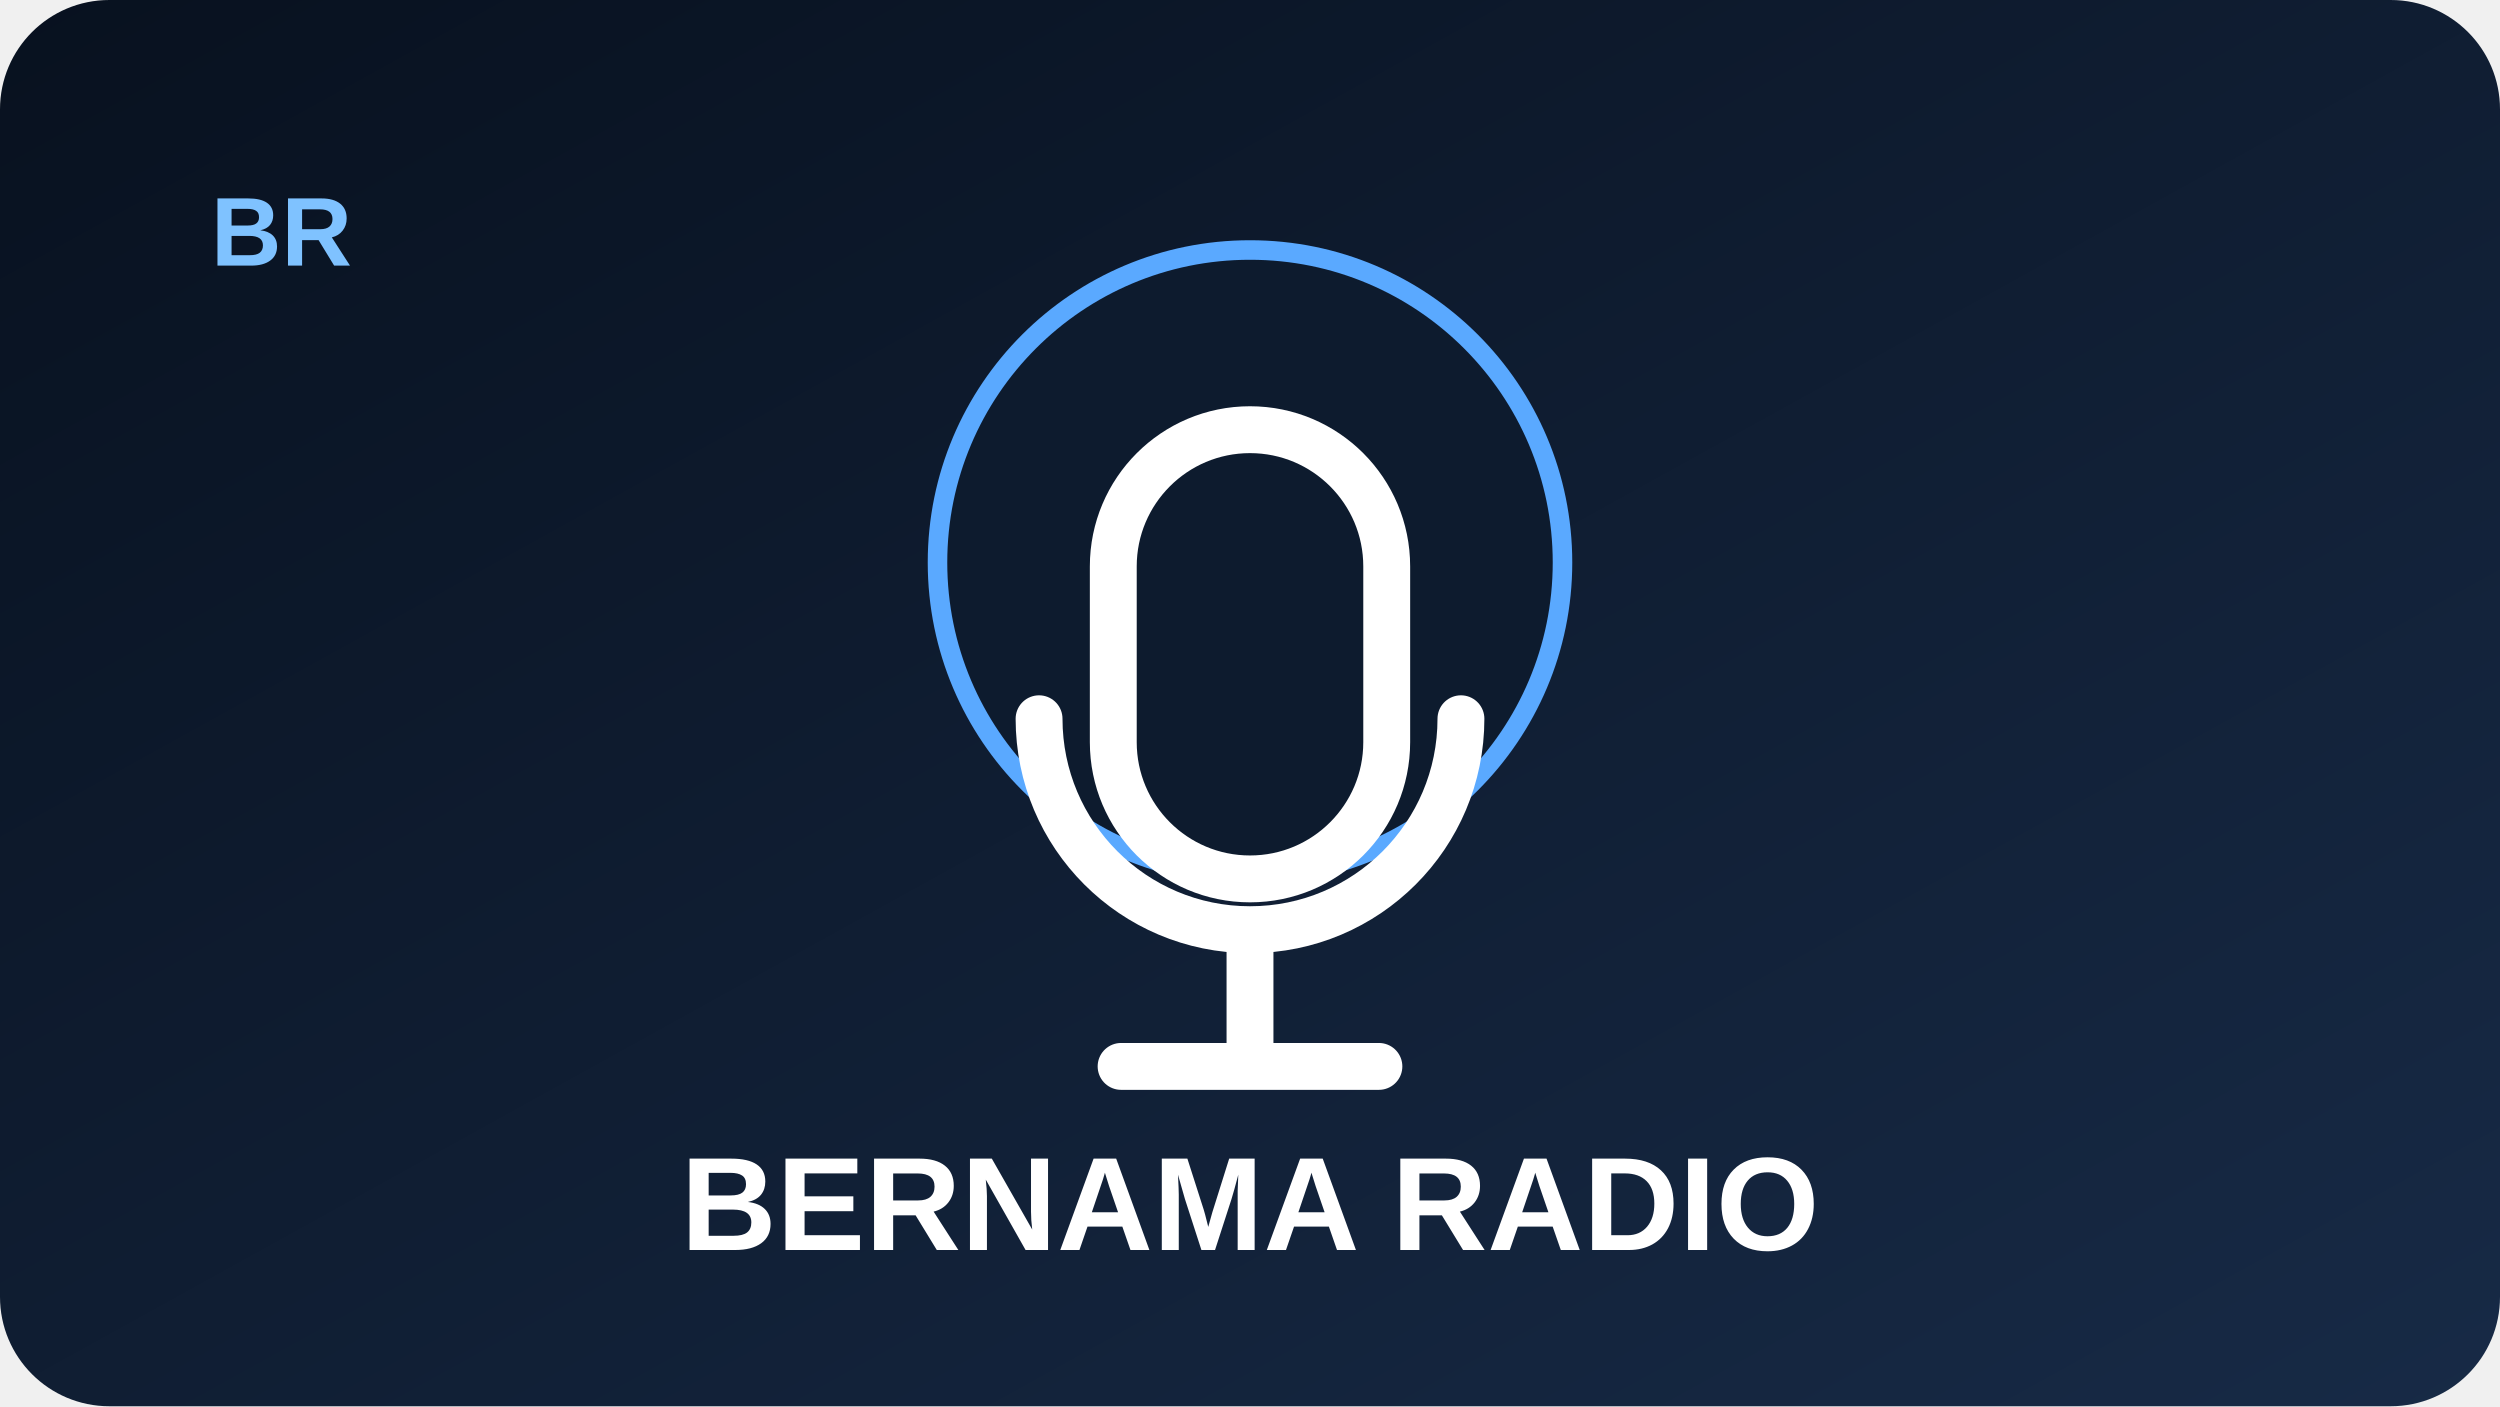
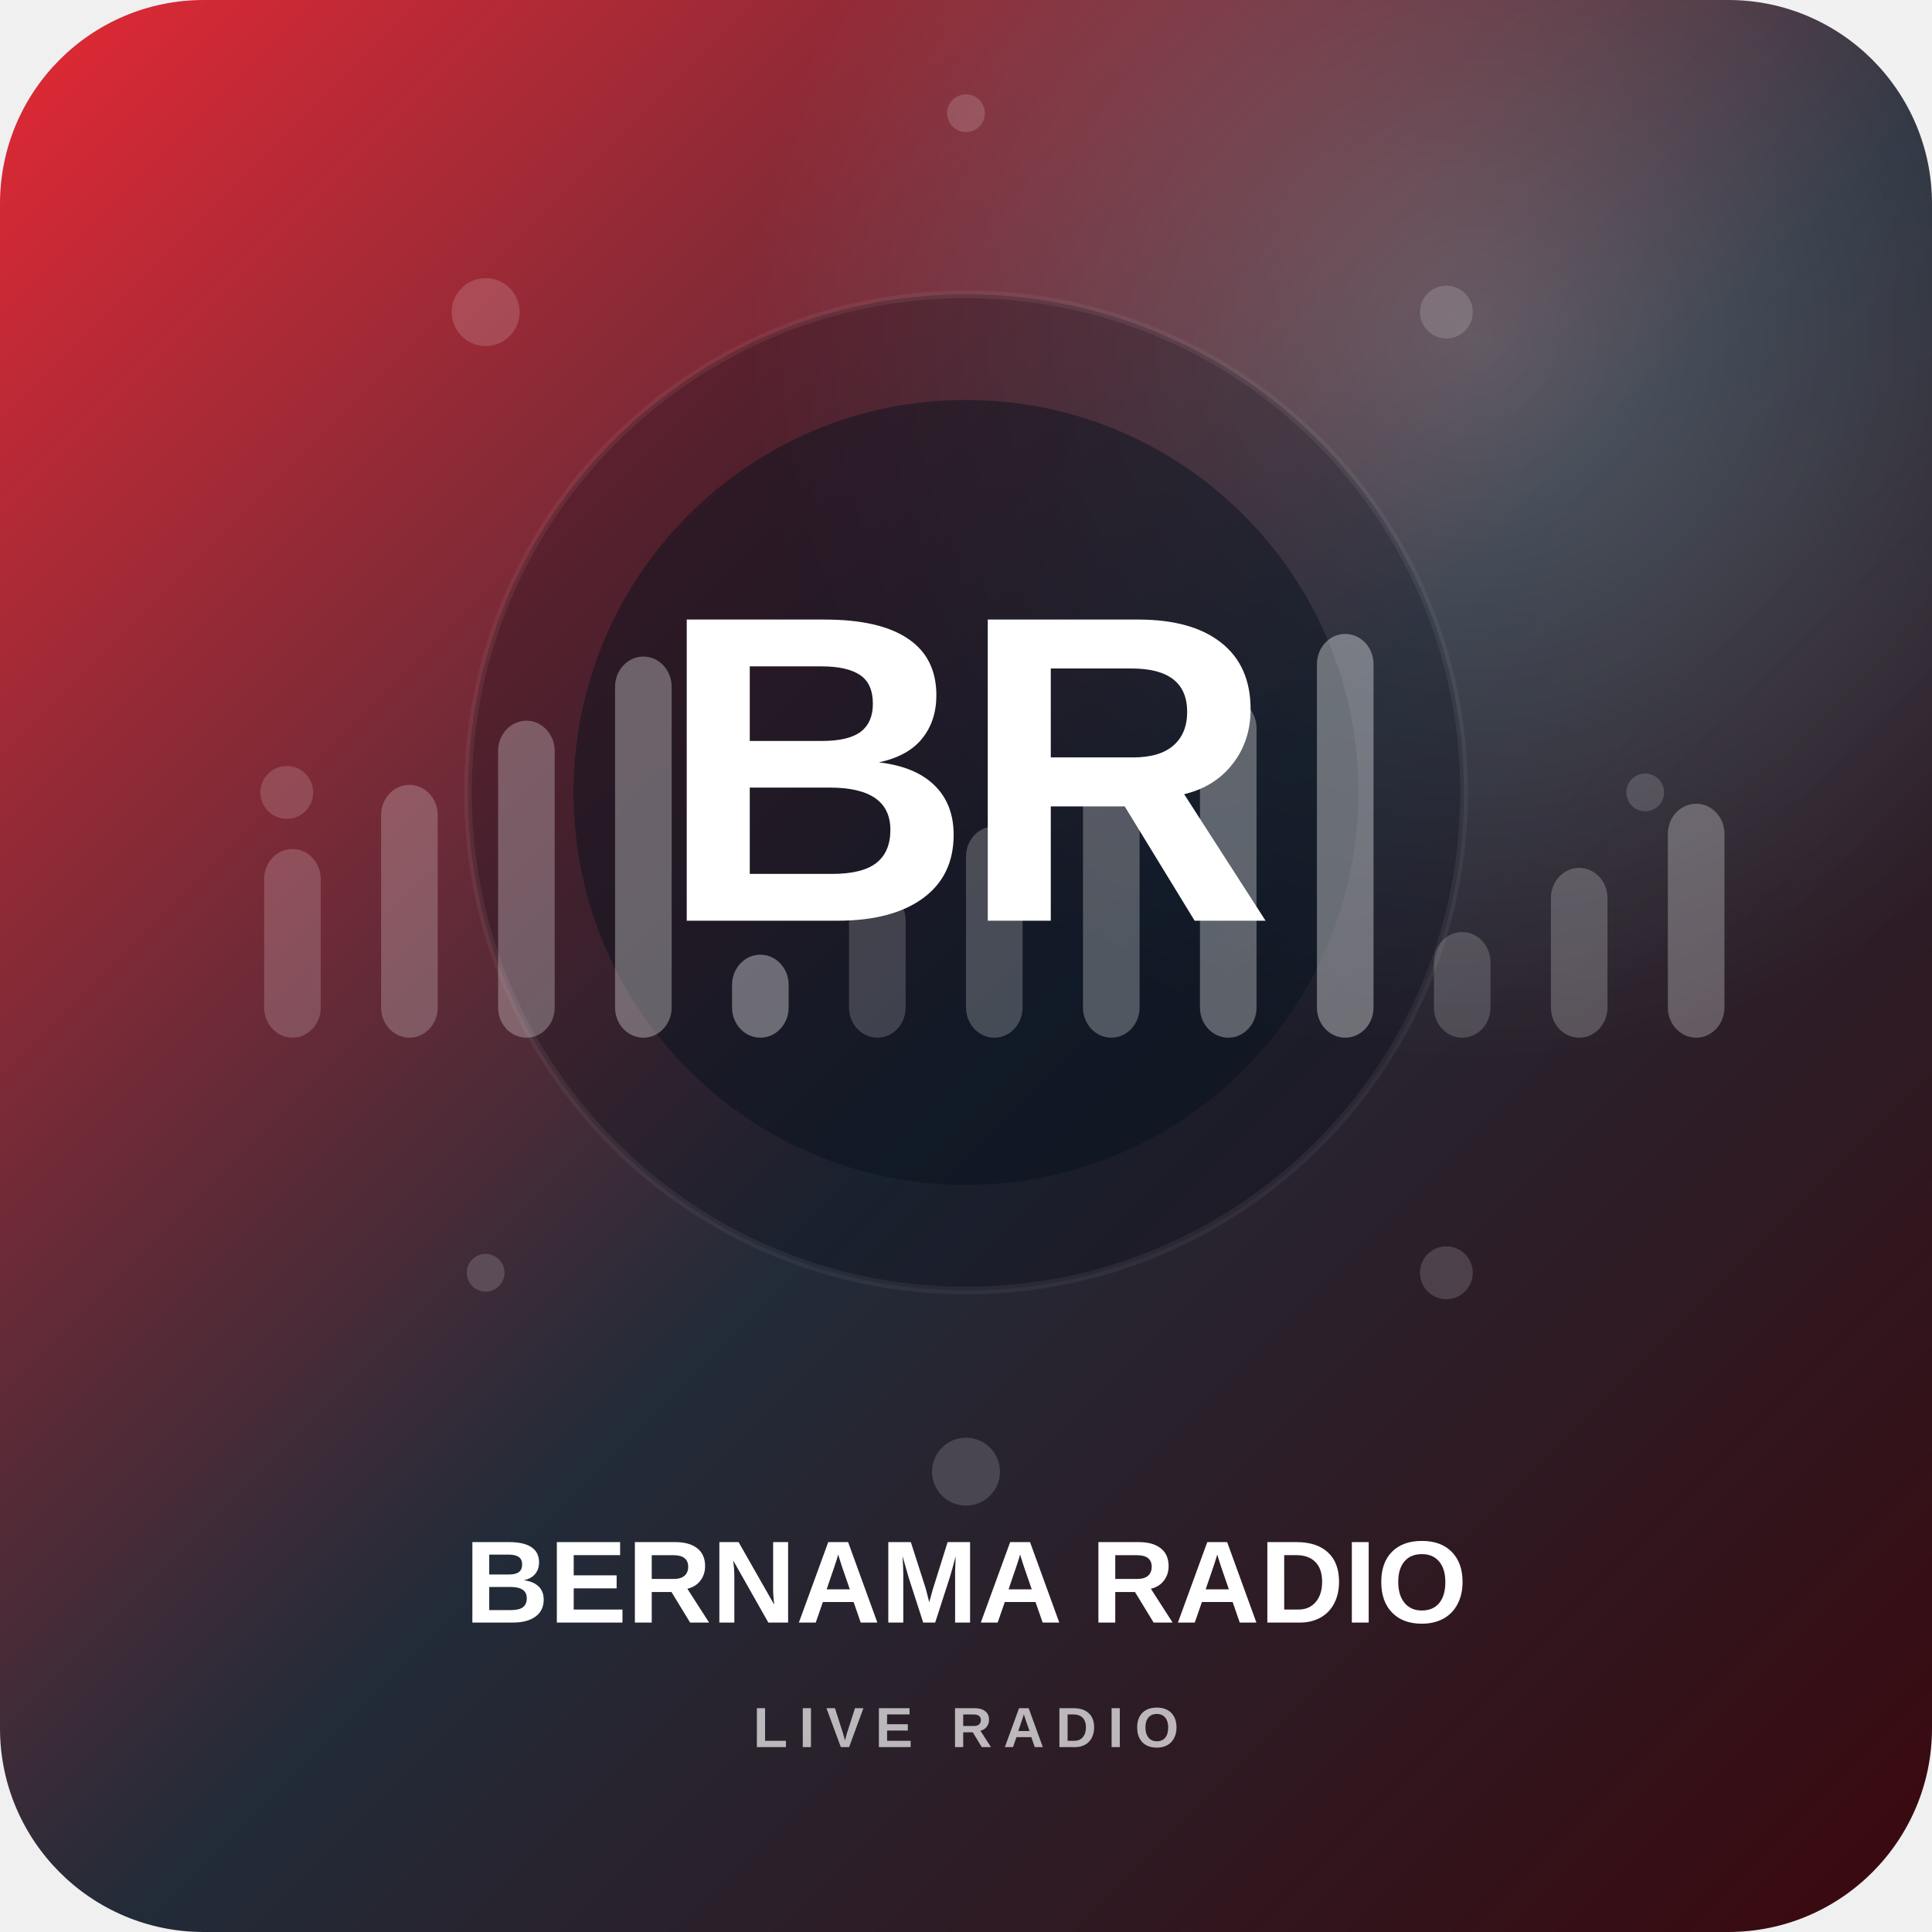
- <svg xmlns="http://www.w3.org/2000/svg" width="640" height="360" viewBox="0 0 640 360">
+ <svg xmlns="http://www.w3.org/2000/svg" width="512" height="512" viewBox="0 0 512 512">
  <defs>
    <linearGradient id="g" x1="0" y1="0" x2="1" y2="1">
-       <stop stop-color="#08111f" />
-       <stop offset="1" stop-color="#172a46" />
+       <stop stop-color="#e62935" />
+       <stop offset=".53" stop-color="#222b38" />
+       <stop offset="1" stop-color="#3b080d" />
    </linearGradient>
+     <radialGradient id="r">
+       <stop stop-color="#fff" stop-opacity=".22" />
+       <stop offset="1" stop-color="#fff" stop-opacity="0" />
+     </radialGradient>
  </defs>
-   <rect width="640" height="360" rx="28" fill="url(#g)" />
-   <circle cx="320" cy="144" r="80" fill="#0d1b2e" stroke="#5aa9ff" stroke-width="5" />
-   <path d="M285 145a35 35 0 0 1 70 0v45a35 35 0 0 1-70 0z" fill="none" stroke="#ffffff" stroke-width="12" stroke-linecap="round" />
-   <path d="M266 184a54 54 0 0 0 108 0M320 238v35M287 273h66" fill="none" stroke="#ffffff" stroke-width="12" stroke-linecap="round" />
-   <text x="320" y="320" fill="#ffffff" font-family="Arial,Helvetica,sans-serif" font-size="34" font-weight="700" text-anchor="middle">BERNAMA RADIO</text>
-   <text x="54" y="68" fill="#7fc2ff" font-family="Arial,Helvetica,sans-serif" font-size="25" font-weight="700">BR</text>
+   <rect width="512" height="512" rx="54" fill="url(#g)" />
+   <circle cx="390" cy="90" r="190" fill="url(#r)" />
+   <circle cx="436.0" cy="210.0" r="5" fill="white" opacity=".16" />
+   <circle cx="383.3" cy="337.3" r="7" fill="white" opacity=".16" />
+   <circle cx="256.0" cy="390.0" r="9" fill="white" opacity=".16" />
+   <circle cx="128.7" cy="337.3" r="5" fill="white" opacity=".16" />
+   <circle cx="76.0" cy="210.0" r="7" fill="white" opacity=".16" />
+   <circle cx="128.7" cy="82.7" r="9" fill="white" opacity=".16" />
+   <circle cx="256.0" cy="30.0" r="5" fill="white" opacity=".16" />
+   <circle cx="383.3" cy="82.7" r="7" fill="white" opacity=".16" />
+   <circle cx="256" cy="210" r="132" fill="#030814" opacity=".29" stroke="#fff" stroke-opacity=".18" stroke-width="2" />
+   <circle cx="256" cy="210" r="104" fill="#07101d" opacity=".48" />
+   <text x="256" y="244" fill="#fff" font-family="Arial,Helvetica,sans-serif" font-size="116" font-weight="900" text-anchor="middle" letter-spacing="-4">BR</text>
+   <rect x="70" y="225" width="15" height="50" rx="8" fill="white" opacity="0.18" />
+   <rect x="101" y="208" width="15" height="67" rx="8" fill="white" opacity="0.22" />
+   <rect x="132" y="191" width="15" height="84" rx="8" fill="white" opacity="0.27" />
+   <rect x="163" y="174" width="15" height="101" rx="8" fill="white" opacity="0.32" />
+   <rect x="194" y="253" width="15" height="22" rx="8" fill="white" opacity="0.36" />
+   <rect x="225" y="236" width="15" height="39" rx="8" fill="white" opacity="0.18" />
+   <rect x="256" y="219" width="15" height="56" rx="8" fill="white" opacity="0.22" />
+   <rect x="287" y="202" width="15" height="73" rx="8" fill="white" opacity="0.27" />
+   <rect x="318" y="185" width="15" height="90" rx="8" fill="white" opacity="0.32" />
+   <rect x="349" y="168" width="15" height="107" rx="8" fill="white" opacity="0.36" />
+   <rect x="380" y="247" width="15" height="28" rx="8" fill="white" opacity="0.18" />
+   <rect x="411" y="230" width="15" height="45" rx="8" fill="white" opacity="0.22" />
+   <rect x="442" y="213" width="15" height="62" rx="8" fill="white" opacity="0.27" />
+   <text x="256" y="430" fill="#fff" font-family="Arial,Helvetica,sans-serif" font-size="31" font-weight="900" text-anchor="middle">BERNAMA RADIO</text>
+   <text x="256" y="463" fill="#fff" opacity=".68" font-family="Arial,Helvetica,sans-serif" font-size="15" font-weight="700" text-anchor="middle" letter-spacing="3">LIVE RADIO</text>
</svg>
